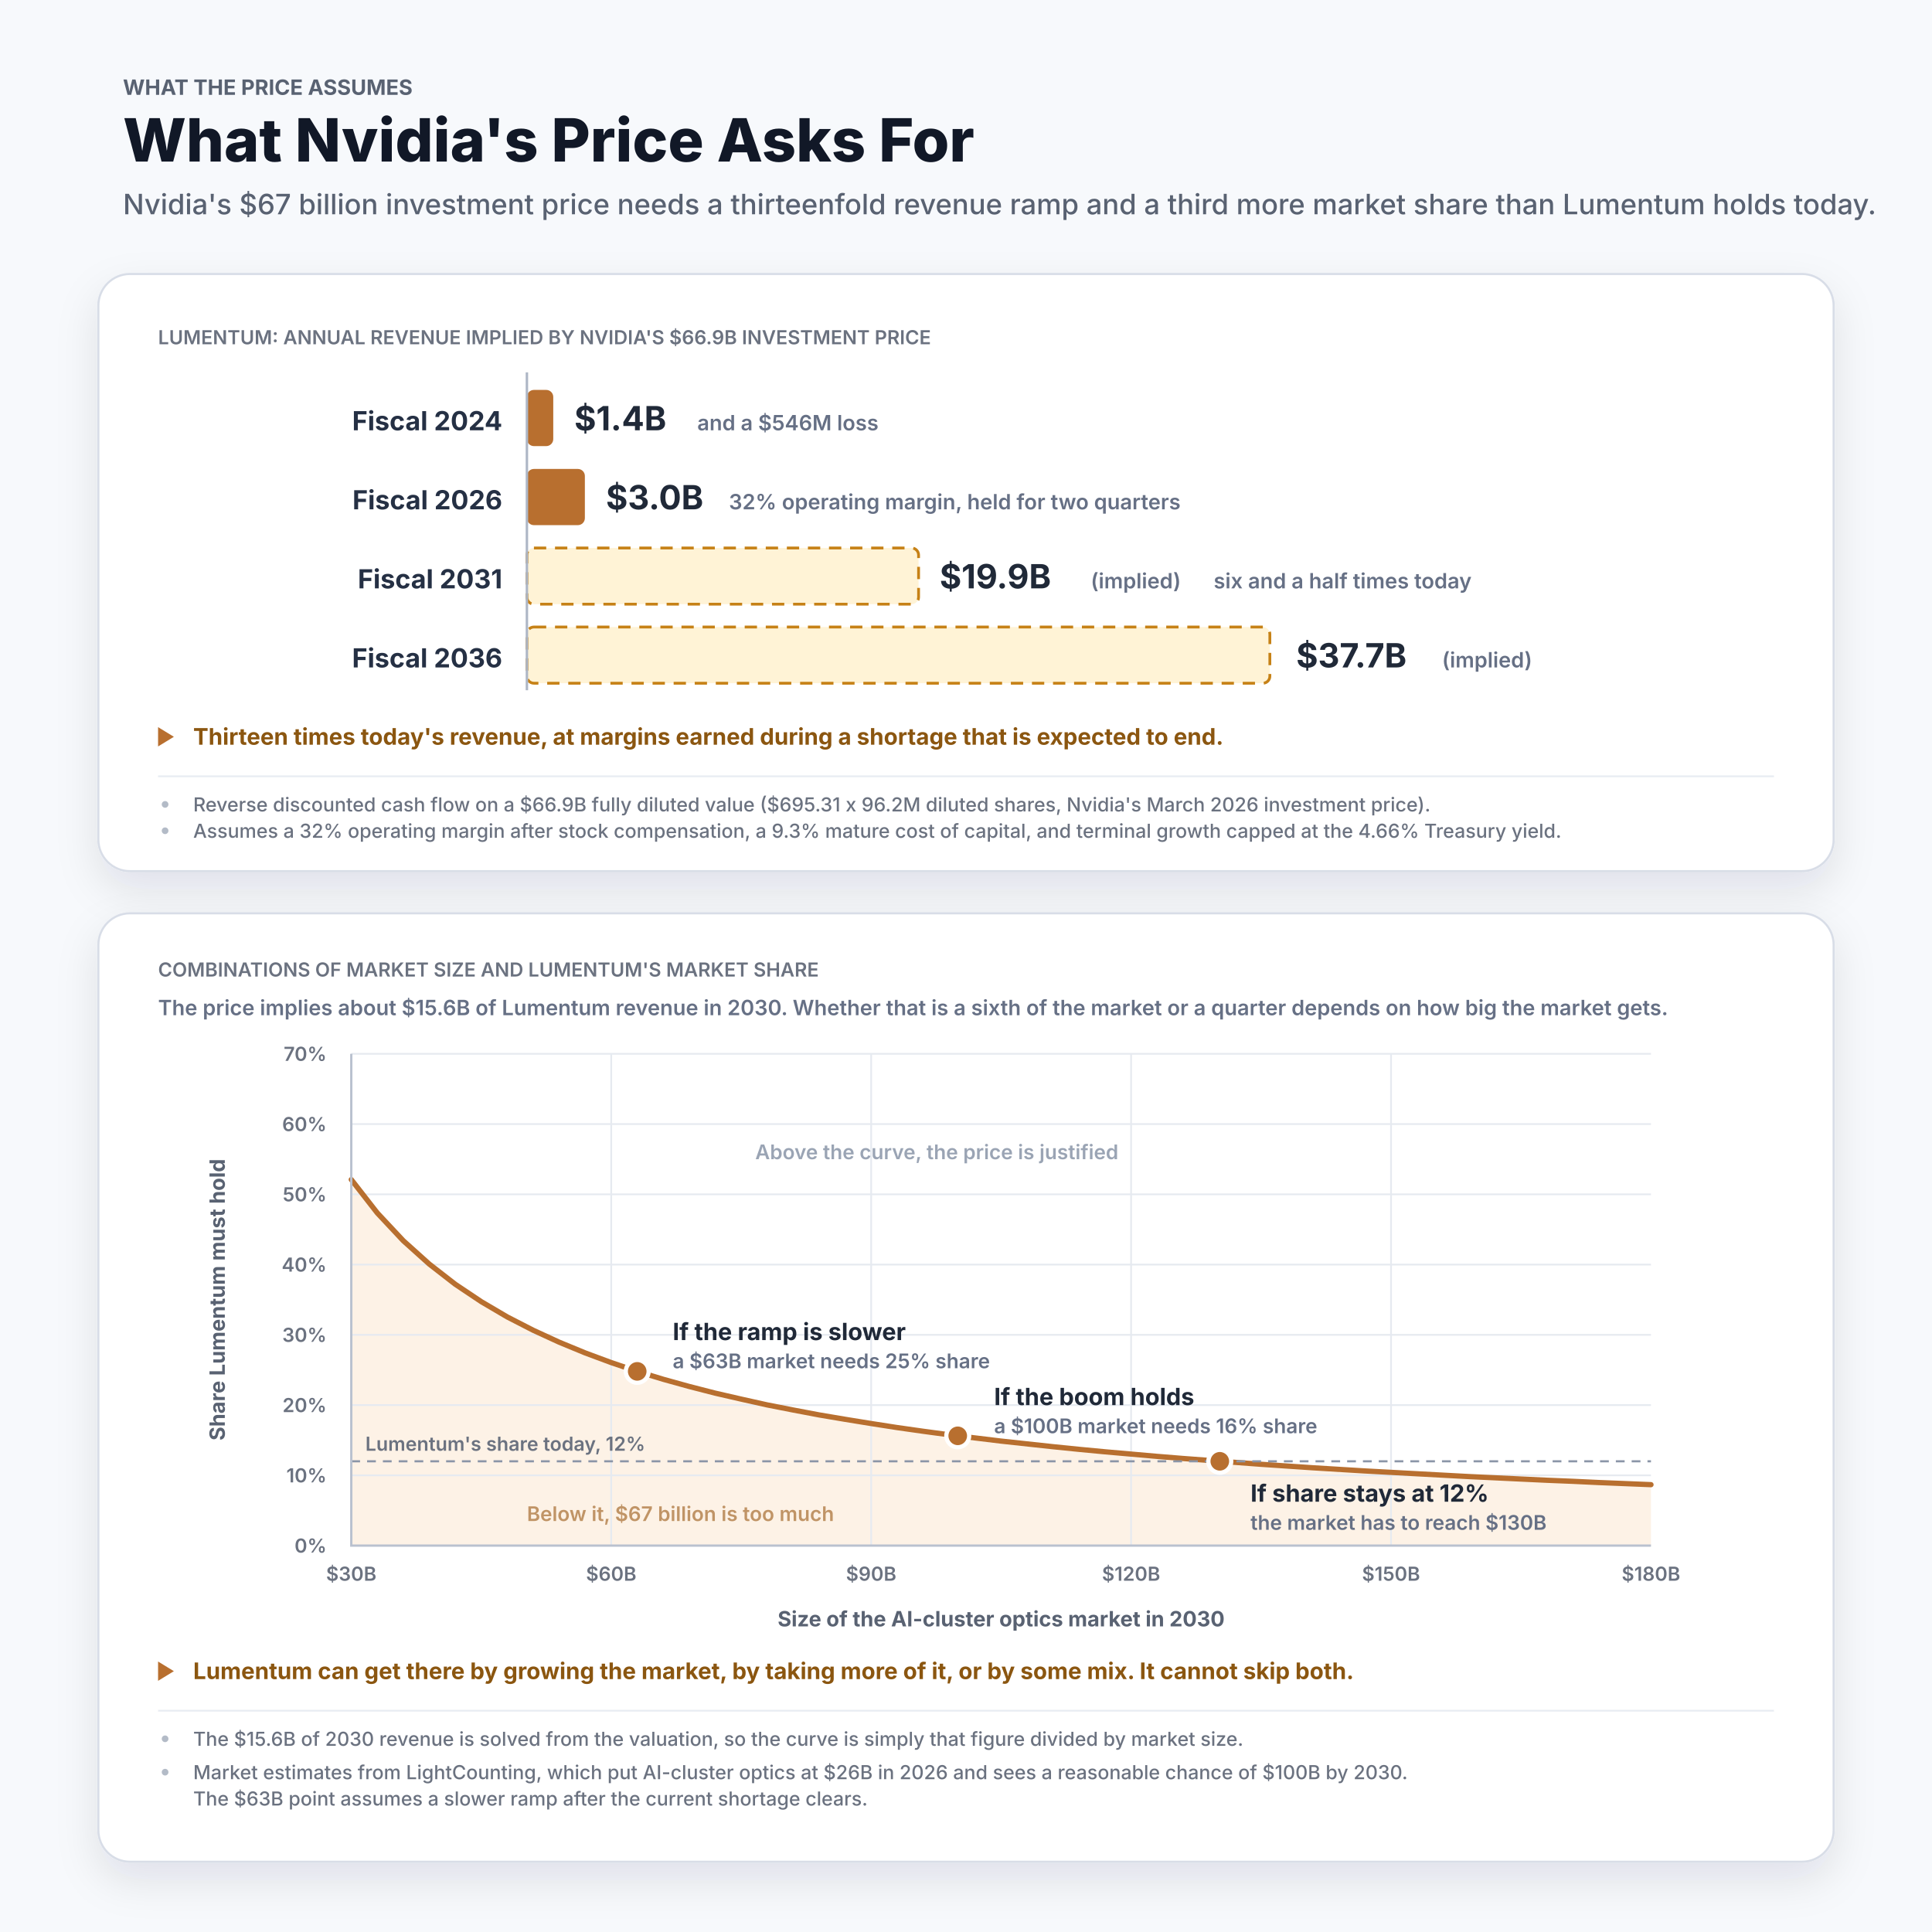
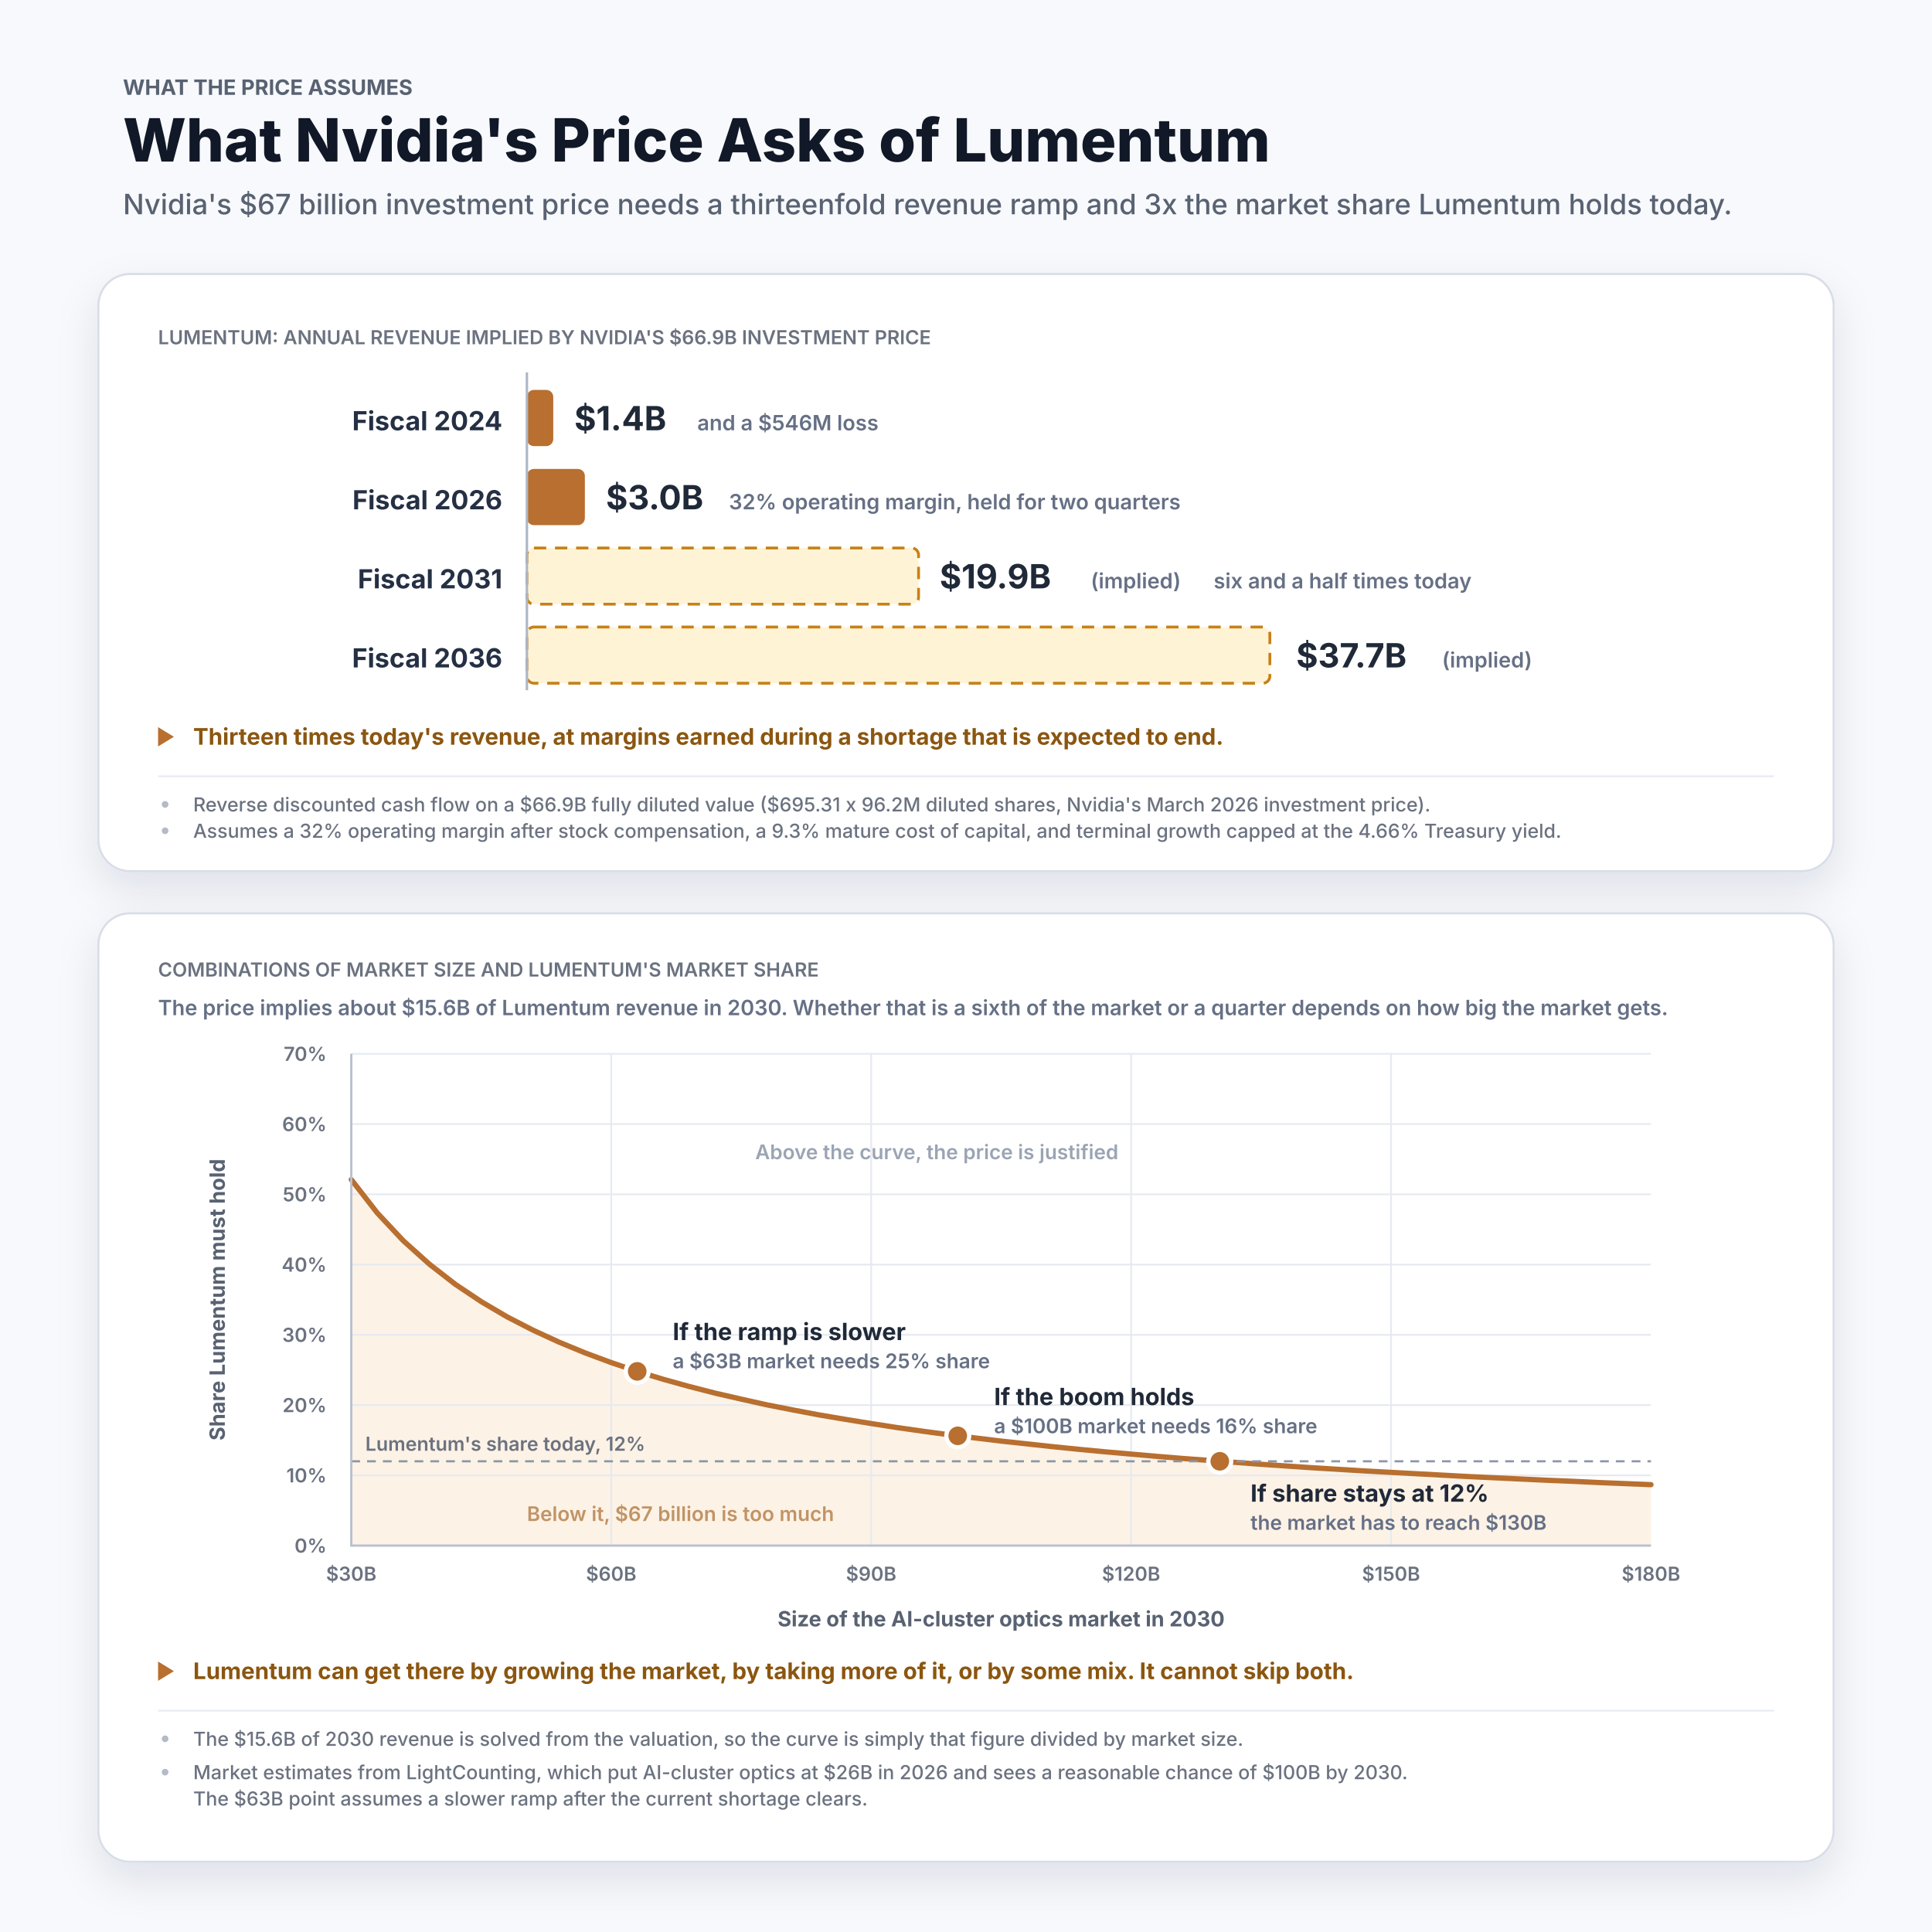
<svg xmlns="http://www.w3.org/2000/svg" width="1100" height="1100" viewBox="0 0 1100 1100" role="img">
  <defs>
    <filter id="soft-shadow" x="-8%" y="-12%" width="116%" height="132%">
      <feDropShadow dx="0" dy="10" stdDeviation="12" flood-color="#172033" flood-opacity="0.10" />
    </filter>
  </defs>
  <style>
    svg {
      background: #f7f9fc;
      color: #172033;
      font-family: Inter, ui-sans-serif, system-ui, -apple-system, BlinkMacSystemFont, "Segoe UI", sans-serif;
      letter-spacing: 0;
    }

    .page-bg {
      fill: #f7f9fc;
    }

    .title {
      fill: #111827;
      font-size: 34px;
      font-weight: 760;
    }

    .subtitle {
      fill: #596272;
      font-size: 16px;
      font-weight: 450;
    }

    .eyebrow {
      fill: #596272;
      font-size: 12px;
      font-weight: 700;
    }

    .panel {
      fill: #ffffff;
      stroke: #d8dde7;
      stroke-width: 1.2;
      filter: url(#soft-shadow);
    }

    .bar {
      fill: #b86f2f;
    }

    .bar-implied {
      fill: #fff3d6;
      stroke: #c68116;
      stroke-width: 1.6;
      stroke-dasharray: 7 5;
    }

    .baseline {
      stroke: #aeb7c6;
      stroke-width: 1.4;
    }

    .bar-value {
      fill: #202938;
      font-size: 19px;
      font-weight: 740;
    }

    .bar-year {
      fill: #253044;
      font-size: 15px;
      font-weight: 720;
    }

    .bar-share {
      fill: #667085;
      font-size: 12px;
      font-weight: 560;
    }

    .plot-label {
      fill: #6b7280;
      font-size: 11px;
      font-weight: 620;
    }

    .callout {
      fill: #8b5610;
      font-size: 13px;
      font-weight: 680;
    }

    .footnote {
      fill: #6b7280;
      font-size: 11px;
      font-weight: 520;
    }
  </style>
  <rect class="page-bg" width="1100" height="1100" />
  <text class="eyebrow" x="70" y="54">WHAT THE PRICE ASSUMES</text>
-   <text class="title" x="70" y="92">What Nvidia's Price Asks For</text>
-   <text class="subtitle" x="70" y="122">Nvidia's $67 billion investment price needs a thirteenfold revenue ramp and a third more market share than Lumentum holds today.</text>
+   <text class="title" x="70" y="92">What Nvidia's Price Asks of Lumentum</text>
+   <text class="subtitle" x="70" y="122">Nvidia's $67 billion investment price needs a thirteenfold revenue ramp and 3x the market share Lumentum holds today.</text>
  <rect class="panel" x="56" y="156" width="988" height="340" rx="18" />
  <text class="plot-label" x="90" y="196">LUMENTUM: ANNUAL REVENUE IMPLIED BY NVIDIA'S $66.9B INVESTMENT PRICE</text>
  <g>
    <text class="bar-year" x="286" y="245" text-anchor="end">Fiscal 2024</text>
    <rect class="bar" x="300" y="222" width="15" height="32" rx="4" />
    <text class="bar-value" x="327" y="245">$1.4B</text>
    <text class="bar-share" x="397" y="245">and a $546M loss</text>
    <text class="bar-year" x="286" y="290" text-anchor="end">Fiscal 2026</text>
    <rect class="bar" x="300" y="267" width="33" height="32" rx="4" />
    <text class="bar-value" x="345" y="290">$3.0B</text>
    <text class="bar-share" x="415" y="290">32% operating margin, held for two quarters</text>
    <text class="bar-year" x="286" y="335" text-anchor="end">Fiscal 2031</text>
    <rect class="bar-implied" x="300" y="312" width="223" height="32" rx="4" />
    <text class="bar-value" x="535" y="335">$19.9B</text>
    <text class="bar-share" x="621" y="335">(implied)</text>
    <text class="bar-share" x="691" y="335">six and a half times today</text>
    <text class="bar-year" x="286" y="380" text-anchor="end">Fiscal 2036</text>
    <rect class="bar-implied" x="300" y="357" width="423" height="32" rx="4" />
    <text class="bar-value" x="738" y="380">$37.7B</text>
    <text class="bar-share" x="821" y="380">(implied)</text>
    <path class="baseline" d="M300 212 V393" />
  </g>
  <path fill="#b86f2f" stroke="none" d="M90 414 L99 419.5 L90 425 Z" />
  <text class="callout" x="110" y="424">Thirteen times today's revenue, at margins earned during a shortage that is expected to end.</text>
  <path fill="none" stroke="#e8ecf2" stroke-width="1" d="M90 442 H1010" />
  <circle cx="94" cy="458" r="1.9" fill="#b3bbc7" />
  <text class="footnote" x="110" y="462">Reverse discounted cash flow on a $66.9B fully diluted value ($695.31 x 96.2M diluted shares, Nvidia's March 2026 investment price).</text>
  <circle cx="94" cy="473" r="1.9" fill="#b3bbc7" />
  <text class="footnote" x="110" y="477">Assumes a 32% operating margin after stock compensation, a 9.3% mature cost of capital, and terminal growth capped at the 4.66% Treasury yield.</text>
  <rect class="panel" x="56" y="520" width="988" height="540" rx="18" />
  <text class="plot-label" x="90" y="556">COMBINATIONS OF MARKET SIZE AND LUMENTUM'S MARKET SHARE</text>
  <text class="bar-share" x="90" y="578">The price implies about $15.6B of Lumentum revenue in 2030. Whether that is a sixth of the market or a quarter depends on how big the market gets.</text>
  <path fill="#fdf2e6" stroke="none" d="M 200.0 671.6 L 237.0 713.3 L 274.0 741.1 L 311.0 760.9 L 348.0 775.8 L 385.0 787.4 L 422.0 796.6 L 459.0 804.2 L 496.0 810.5 L 533.0 815.9 L 570.0 820.5 L 607.0 824.4 L 644.0 827.9 L 681.0 831.0 L 718.0 833.7 L 755.0 836.1 L 792.0 838.3 L 829.0 840.3 L 866.0 842.1 L 903.0 843.8 L 940.0 845.3 L 940.0 880.0 L 200.0 880.0 Z" />
  <path fill="none" stroke="#e6eaf0" stroke-width="1" d="M200 840 H940 M200 800 H940 M200 760 H940 M200 720 H940 M200 680 H940 M200 640 H940 M200 600 H940" />
  <path fill="none" stroke="#e6eaf0" stroke-width="1" d="M348 600 V880 M496 600 V880 M644 600 V880 M792 600 V880" />
  <path fill="none" stroke="#b86f2f" stroke-width="3" stroke-linejoin="round" stroke-linecap="round" d="M 200.0 671.6 L 214.8 690.6 L 229.6 706.4 L 244.4 719.7 L 259.2 731.2 L 274.0 741.1 L 288.8 749.8 L 303.6 757.4 L 318.4 764.2 L 333.2 770.3 L 348.0 775.8 L 362.8 780.8 L 377.6 785.3 L 392.4 789.4 L 407.2 793.2 L 422.0 796.6 L 436.8 799.9 L 451.6 802.8 L 466.4 805.6 L 481.2 808.1 L 496.0 810.5 L 510.8 812.8 L 525.6 814.9 L 540.4 816.9 L 555.2 818.7 L 570.0 820.5 L 584.8 822.1 L 599.6 823.7 L 614.4 825.2 L 629.2 826.6 L 644.0 827.9 L 658.8 829.2 L 673.6 830.4 L 688.4 831.5 L 703.2 832.6 L 718.0 833.7 L 732.8 834.7 L 747.6 835.7 L 762.4 836.6 L 777.2 837.5 L 792.0 838.3 L 806.8 839.1 L 821.6 839.9 L 836.4 840.7 L 851.2 841.4 L 866.0 842.1 L 880.8 842.8 L 895.6 843.4 L 910.4 844.1 L 925.2 844.7 L 940.0 845.3" />
  <path fill="none" stroke="#8b95a7" stroke-width="1.2" stroke-dasharray="5 4" d="M200 832 H940" />
  <text x="208" y="826" fill="#6b7280" font-size="11" font-weight="600">Lumentum's share today, 12%</text>
  <path fill="none" stroke="#b9c1cf" stroke-width="1.3" d="M200 600 V880 H940" />
  <g fill="#6b7280" font-size="11" font-weight="600" text-anchor="middle">
    <text x="200" y="900">$30B</text>
    <text x="348" y="900">$60B</text>
    <text x="496" y="900">$90B</text>
    <text x="644" y="900">$120B</text>
    <text x="792" y="900">$150B</text>
    <text x="940" y="900">$180B</text>
  </g>
  <text x="570" y="926" fill="#596272" font-size="12" font-weight="700" text-anchor="middle">Size of the AI-cluster optics market in 2030</text>
  <g fill="#6b7280" font-size="11" font-weight="600" text-anchor="end">
    <text x="186" y="884">0%</text>
    <text x="186" y="844">10%</text>
    <text x="186" y="804">20%</text>
    <text x="186" y="764">30%</text>
    <text x="186" y="724">40%</text>
    <text x="186" y="684">50%</text>
    <text x="186" y="644">60%</text>
    <text x="186" y="604">70%</text>
  </g>
  <text x="128" y="740" fill="#596272" font-size="12" font-weight="700" text-anchor="middle" transform="rotate(-90 128 740)">Share Lumentum must hold</text>
  <text x="430" y="660" fill="#9aa4b4" font-size="11.5" font-weight="640">Above the curve, the price is justified</text>
  <text x="300" y="866" fill="#c09466" font-size="11.5" font-weight="640">Below it, $67 billion is too much</text>
  <circle cx="362.8" cy="780.8" r="6.5" fill="#b86f2f" stroke="#ffffff" stroke-width="2.4" />
  <text x="383" y="763" fill="#202938" font-size="13.5" font-weight="730">If the ramp is slower</text>
  <text x="383" y="779" fill="#667085" font-size="11.5" font-weight="560">a $63B market needs 25% share</text>
  <circle cx="545.3" cy="817.5" r="6.5" fill="#b86f2f" stroke="#ffffff" stroke-width="2.4" />
  <text x="566" y="800" fill="#202938" font-size="13.5" font-weight="730">If the boom holds</text>
  <text x="566" y="816" fill="#667085" font-size="11.5" font-weight="560">a $100B market needs 16% share</text>
  <circle cx="694.5" cy="832.0" r="6.5" fill="#b86f2f" stroke="#ffffff" stroke-width="2.4" />
  <text x="712" y="855" fill="#202938" font-size="13.5" font-weight="730">If share stays at 12%</text>
  <text x="712" y="871" fill="#667085" font-size="11.5" font-weight="560">the market has to reach $130B</text>
  <path fill="#b86f2f" stroke="none" d="M90 946 L99 951.5 L90 957 Z" />
  <text class="callout" x="110" y="956">Lumentum can get there by growing the market, by taking more of it, or by some mix. It cannot skip both.</text>
  <path fill="none" stroke="#e8ecf2" stroke-width="1" d="M90 974 H1010" />
  <circle cx="94" cy="990" r="1.9" fill="#b3bbc7" />
  <text class="footnote" x="110" y="994">The $15.6B of 2030 revenue is solved from the valuation, so the curve is simply that figure divided by market size.</text>
  <circle cx="94" cy="1009" r="1.9" fill="#b3bbc7" />
  <text class="footnote" x="110" y="1013">Market estimates from LightCounting, which put AI-cluster optics at $26B in 2026 and sees a reasonable chance of $100B by 2030.<tspan x="110" dy="15">The $63B point assumes a slower ramp after the current shortage clears.</tspan>
  </text>
</svg>
